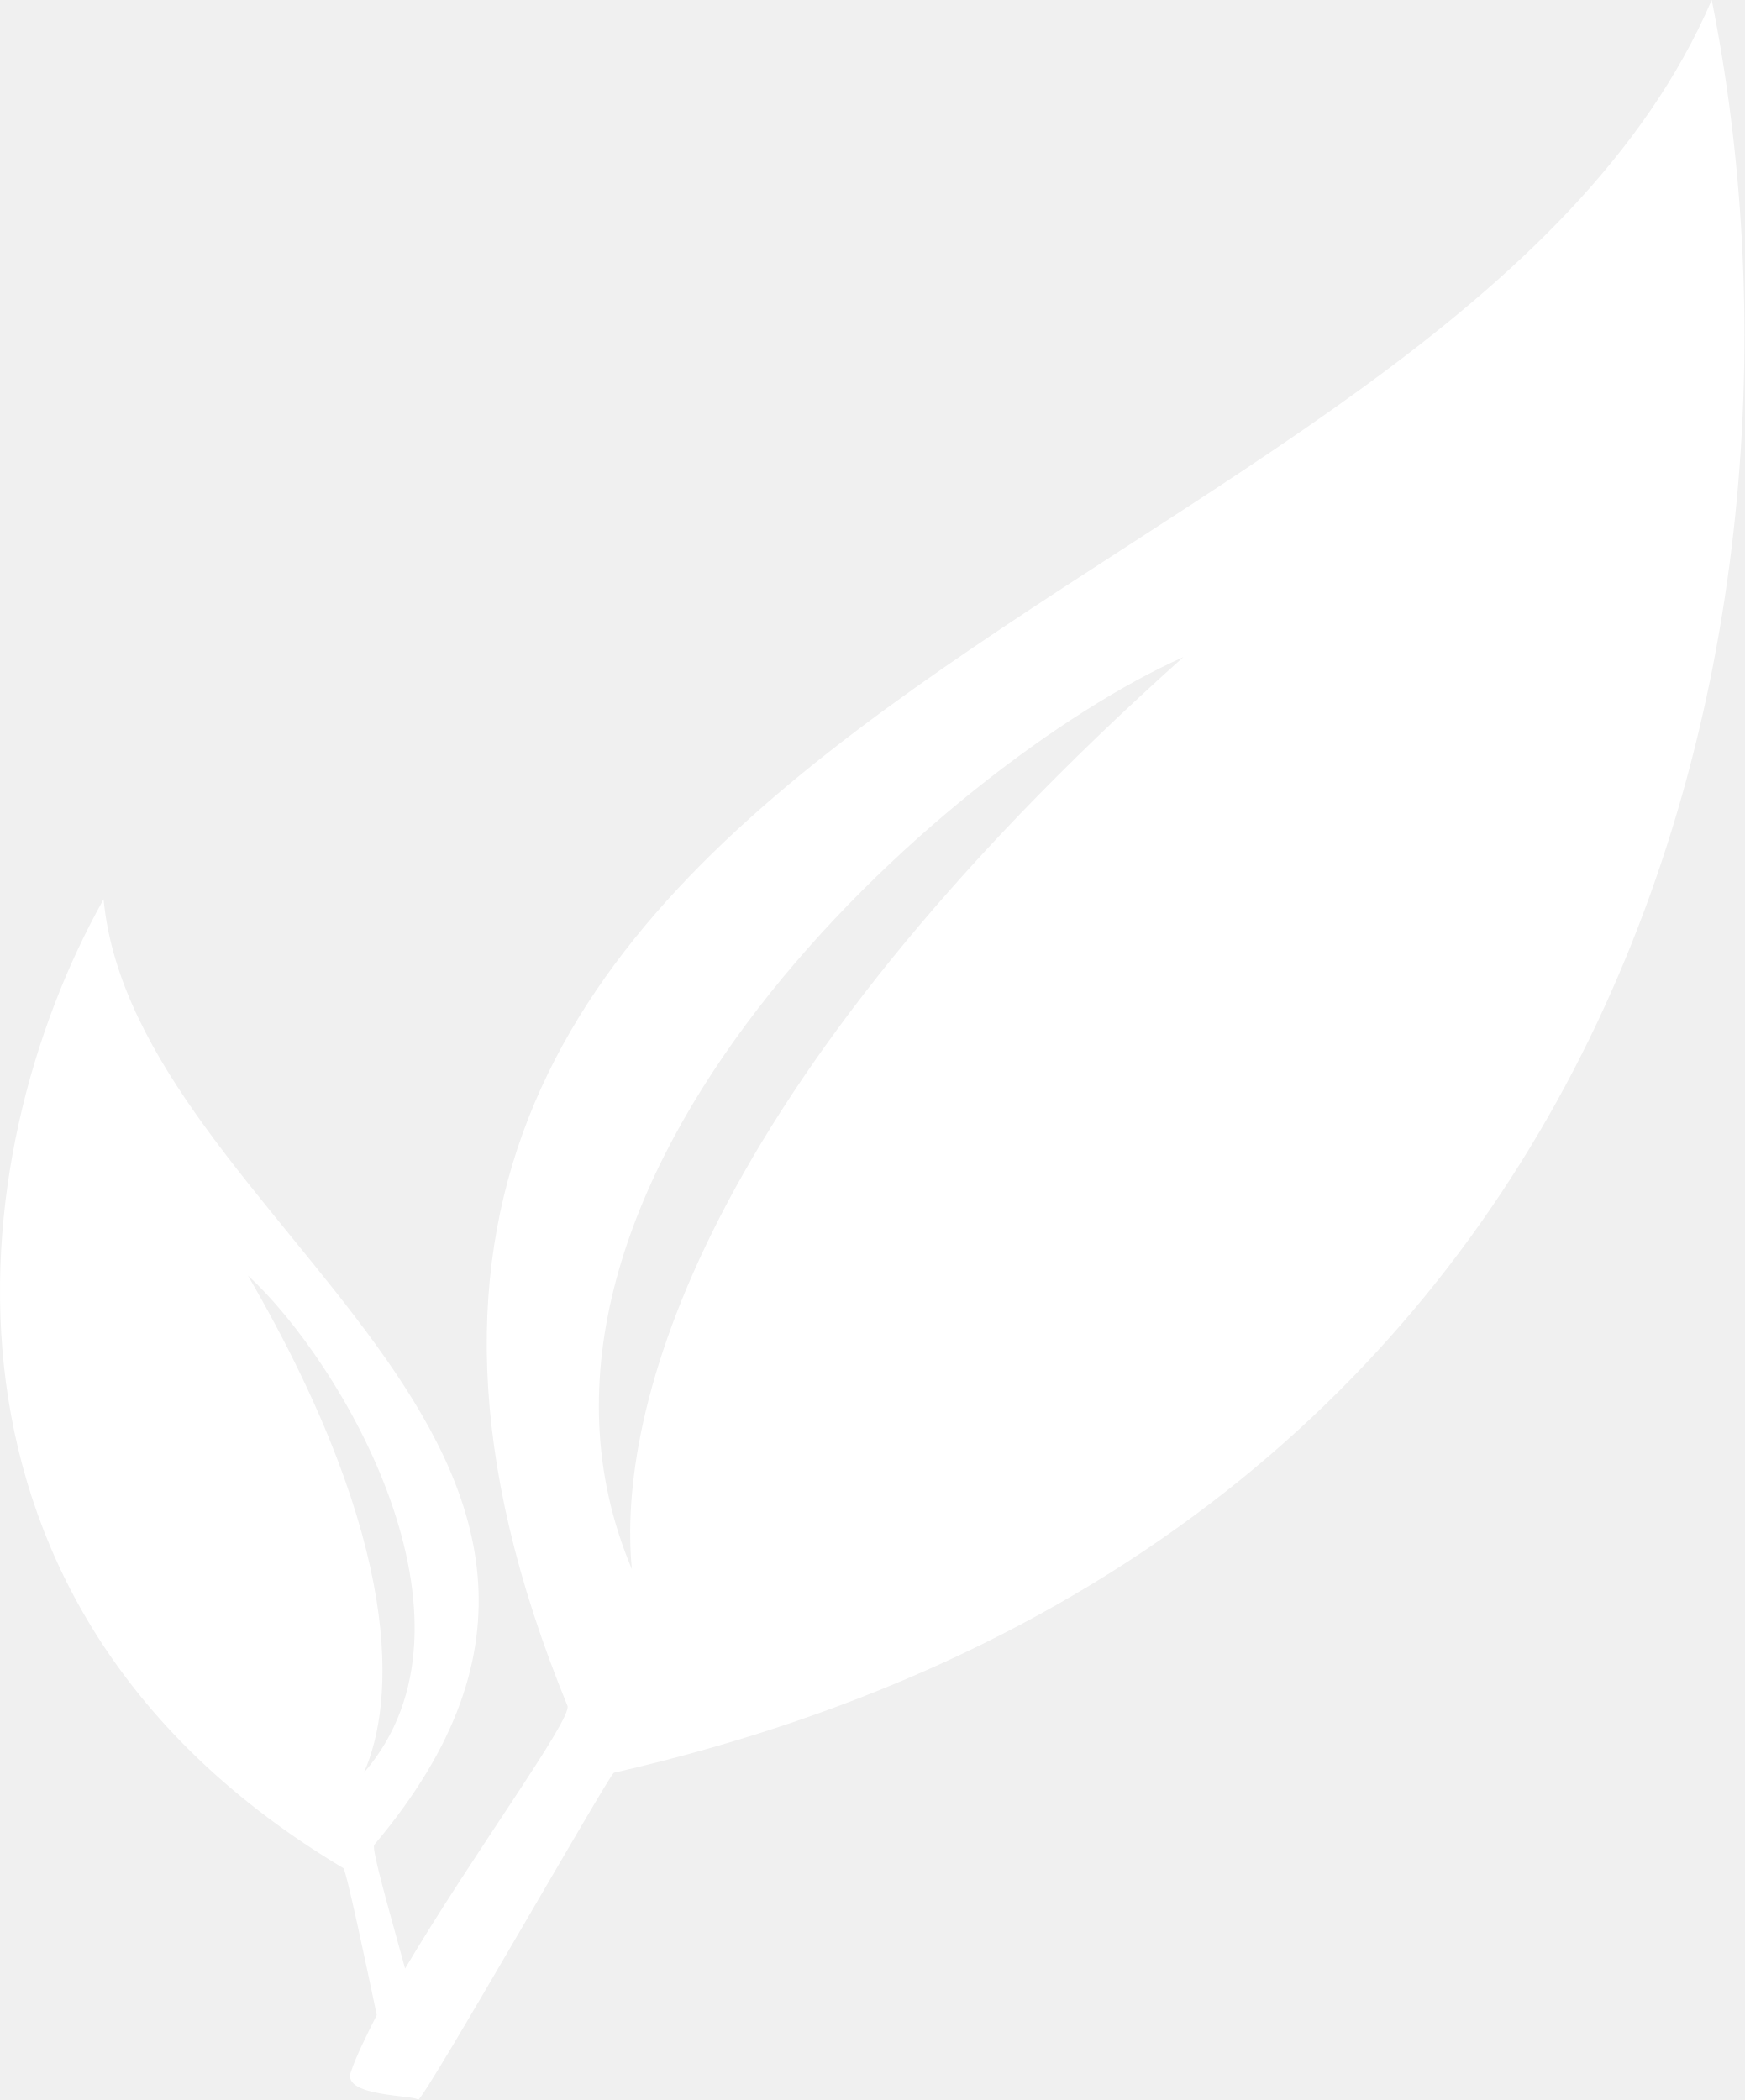
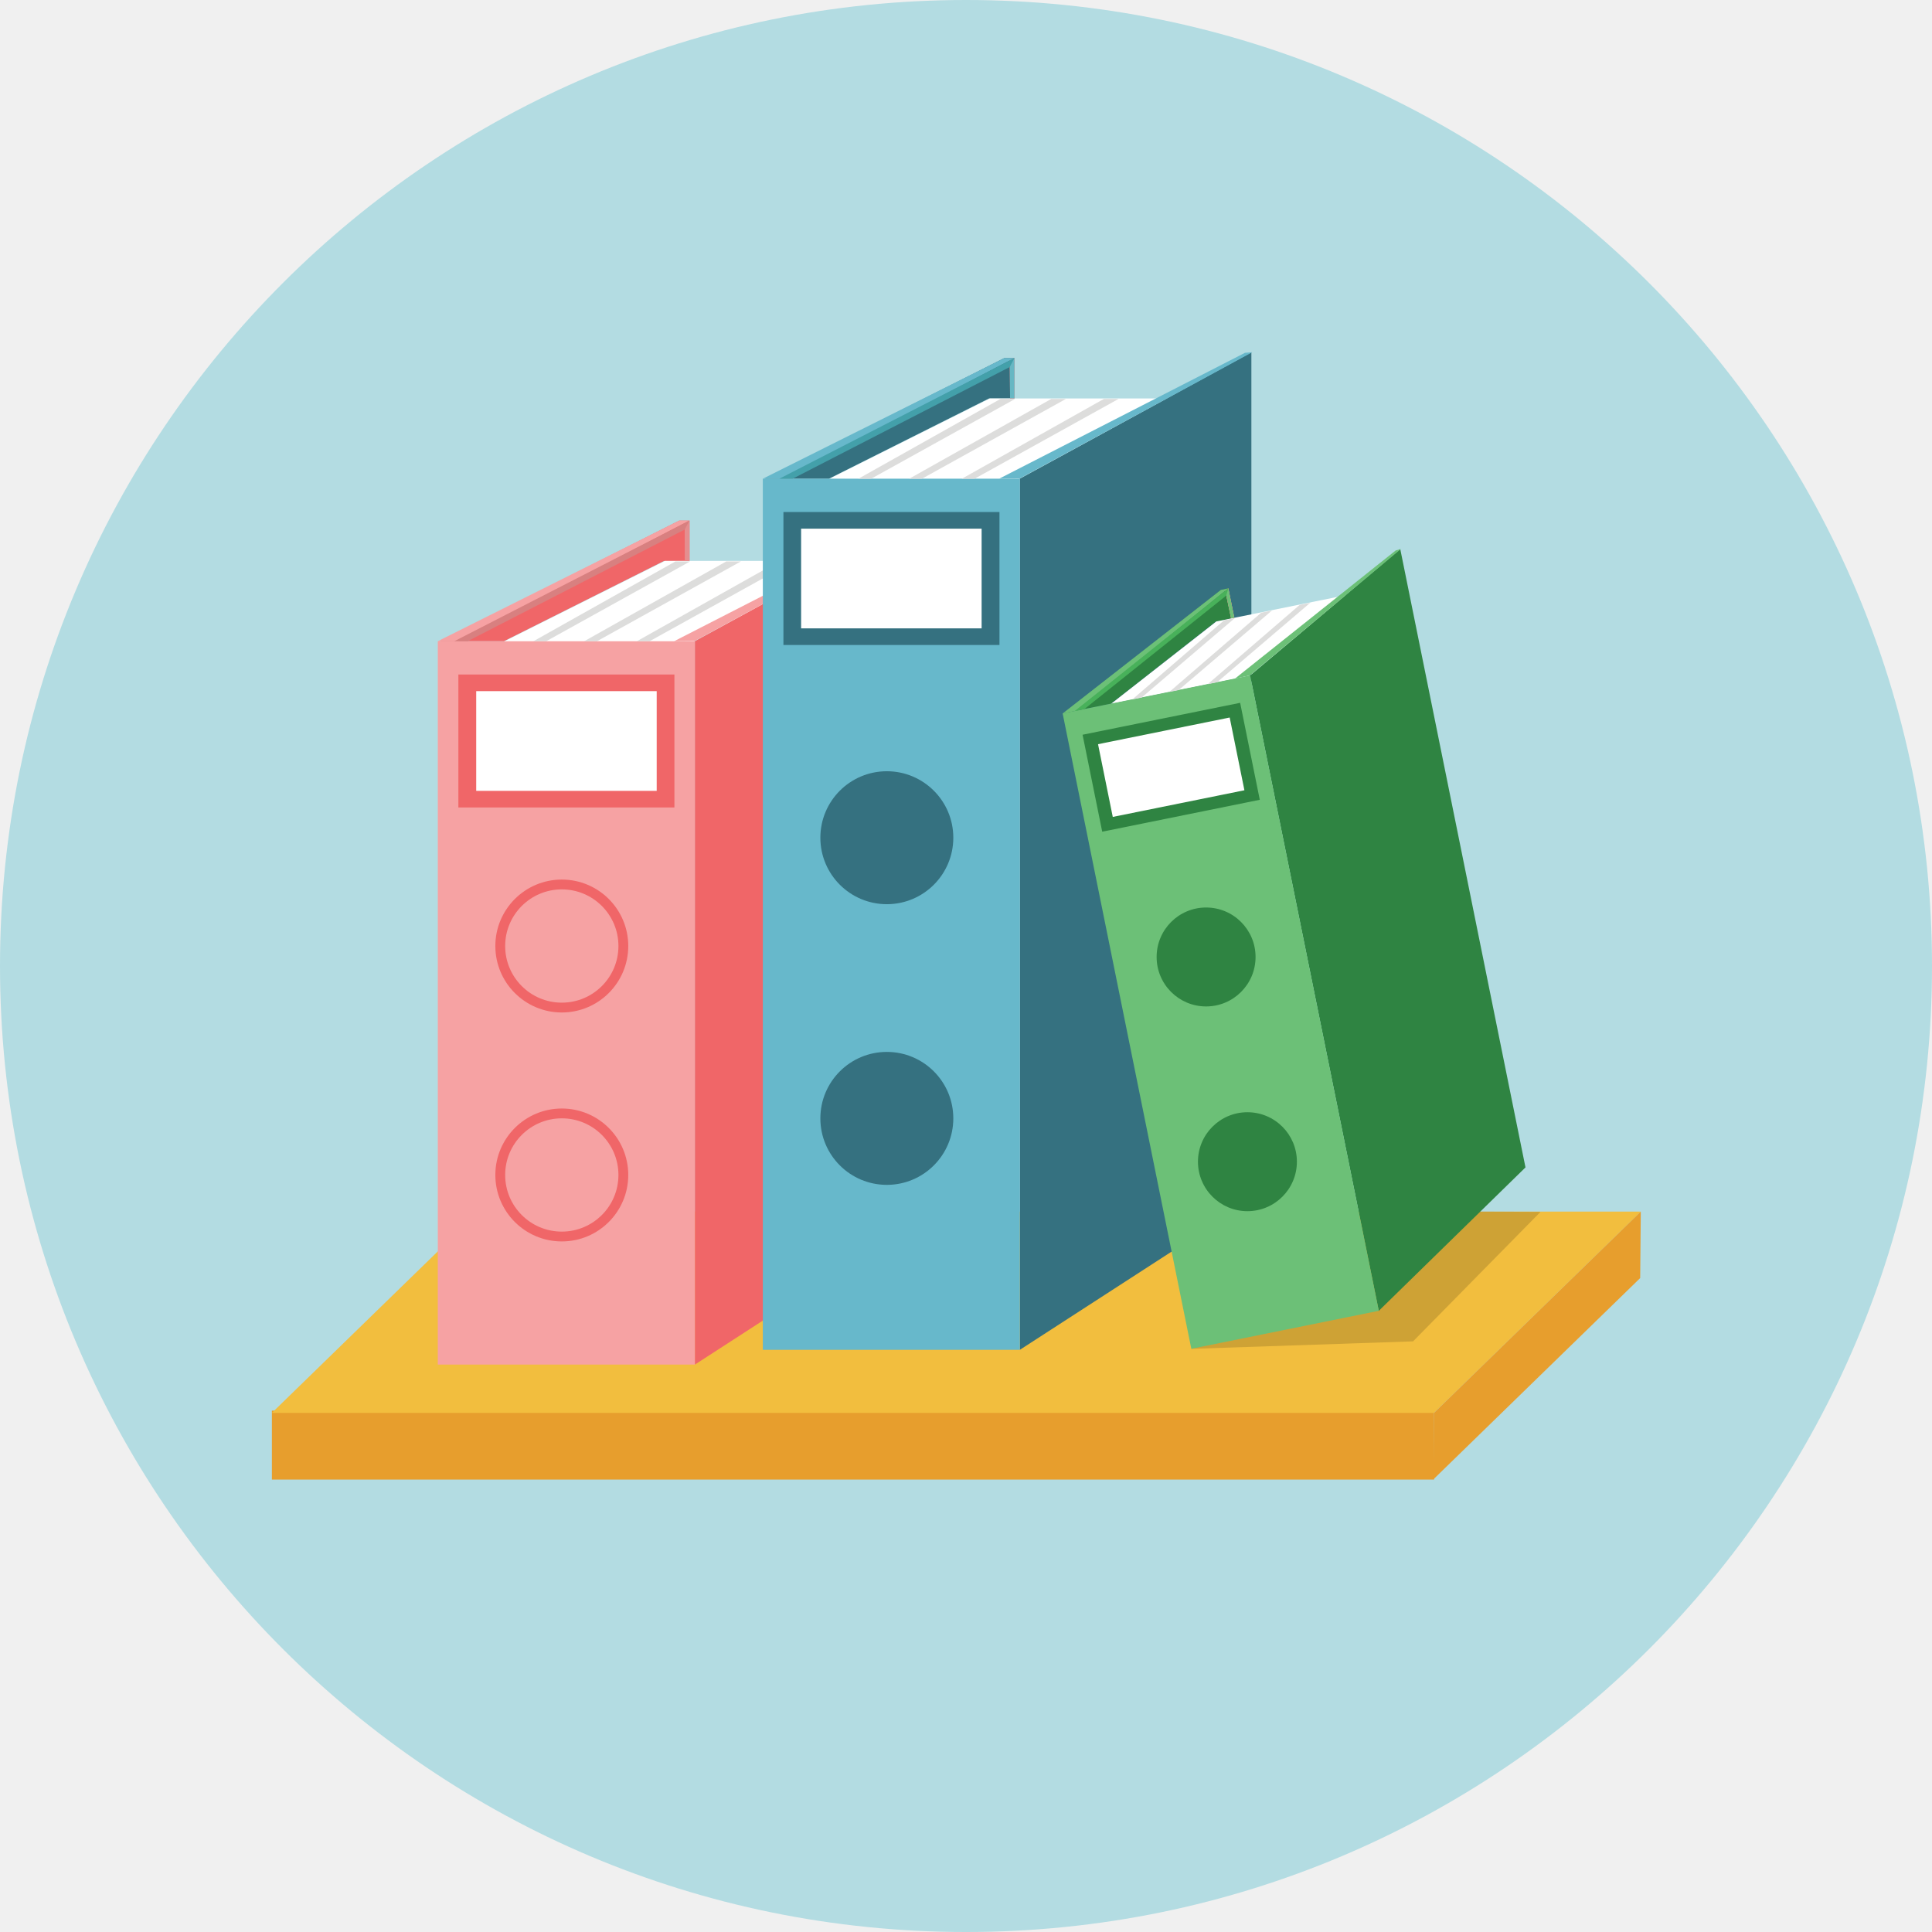
- <svg xmlns="http://www.w3.org/2000/svg" width="264.567" height="318.552" viewBox="0 0 70 84.284">
-   <path style="fill:#fff;stroke-width:1.1" d="M752.438 82.365C638.02 348.605 87.938 381.61 263.964 810.674c2.2 5.5-40.706 63.81-69.31 112.217-6.602-24.204-14.304-50.607-13.204-52.807C324.473 700.658 79.136 604.944 65.934 466.322 4.324 576.34-17.678 768.868 168.25 879.984c1.1 0 9.902 41.808 14.303 62.711-4.4 8.802-8.802 17.602-11.002 24.203-4.4 11.002 28.603 9.902 28.603 12.102 3.3-1.1 81.413-138.62 83.614-139.72 442.267-101.216 520.377-499.476 468.67-756.915ZM526.904 362.906c-206.831 184.828-242.036 322.35-235.435 389.46-69.31-163.926 134.22-344.353 235.435-389.46ZM127.543 626.947c39.606 36.306 105.616 147.422 49.508 212.332 13.202-29.704 17.602-96.814-49.508-212.332z" transform="matrix(.094 0 0 .094 -2.042 -7.742)" fill="#fff" />
+ <svg xmlns="http://www.w3.org/2000/svg" version="1.1" id="Layer_1" viewBox="0 0 473.931 473.931" xml:space="preserve">
+   <circle style="fill:#B3DCE2;" cx="236.966" cy="236.966" r="236.966" />
+   <rect x="66.697" y="346.038" style="fill:#E79E2D;" width="285.085" height="16.909" />
+   <polygon style="fill:#F2BE3E;" points="351.77,346.584 66.697,346.584 117.431,297.212 402.497,297.212 " />
+   <polygon style="fill:#E79E2D;" points="351.77,346.584 351.621,362.891 402.348,313.515 402.497,297.212 " />
+   <polygon style="fill:#F06668;" points="169.116,137.611 169.116,127.703 166.617,127.71 107.972,157.292 123.628,157.289   162.879,137.611 " />
+   <polygon style="fill:#FFFFFF;" points="207.118,137.596 163.096,137.596 123.628,157.363 170.149,157.363 " />
+   <polygon style="fill:#F06668;" points="227.245,126.273 170.452,157.289 170.456,334.742 227.248,297.99 " />
+   <g>
+     <rect x="107.396" y="157.304" style="fill:#F6A2A3;" width="63.06" height="177.434" />
+     <polygon style="fill:#F6A2A3;" points="227.439,126.273 225.692,126.4 165.378,157.289 170.426,157.24  " />
+     <polygon style="fill:#F6A2A3;" points="166.617,127.71 107.396,157.289 112.447,157.292 169.068,127.703  " />
+   </g>
+   <g>
+     <polygon style="fill:#E58E8F;" points="168.05,137.551 169.128,137.551 169.128,127.703 167.994,128.327  " />
+     <polygon style="fill:#E58E8F;" points="168.05,137.551 169.128,137.551 169.128,127.703 167.994,128.327  " />
+     <polygon style="fill:#E58E8F;" points="168.05,137.551 169.128,137.551 169.128,127.703 167.994,128.327  " />
+   </g>
+   <polygon style="fill:#D88080;" points="169.116,127.703 111.448,157.292 114.711,157.292 167.964,129.903 " />
+   <g>
+     <polygon style="fill:#DDDDDC;" points="133.966,157.307 130.834,157.307 165.711,137.715 169.292,137.719  " />
+     <polygon style="fill:#DDDDDC;" points="146.419,157.307 143.291,157.307 178.171,137.715 181.752,137.719  " />
+     <polygon style="fill:#DDDDDC;" points="159.332,157.307 156.204,157.307 191.077,137.715 194.658,137.719  " />
+   </g>
+   <rect x="112.44" y="165.461" style="fill:#F06668;" width="52.998" height="32.617" />
+   <rect x="116.818" y="169.539" style="fill:#FFFFFF;" width="44.273" height="24.464" />
+   <circle style="fill:#F06668;" cx="137.813" cy="232.064" r="16.303" />
+   <circle style="fill:#F6A2A3;" cx="137.813" cy="232.064" r="13.893" />
+   <circle style="fill:#F06668;" cx="137.813" cy="288.228" r="16.303" />
+   <circle style="fill:#F6A2A3;" cx="137.813" cy="288.228" r="13.893" />
+   <polygon style="fill:#357180;" points="248.838,97.746 248.842,87.842 246.343,87.845 187.694,117.435 203.353,117.428   242.605,97.746 " />
+   <polygon style="fill:#FFFFFF;" points="286.843,97.739 242.818,97.739 203.353,117.503 249.867,117.506 " />
+   <polygon style="fill:#357180;" points="306.97,86.412 250.17,117.428 250.174,331.12 306.97,294.361 " />
+   <g>
+     <rect x="187.125" y="117.428" style="fill:#67B8CB;" width="63.056" height="213.692" />
+     <polygon style="fill:#67B8CB;" points="307.161,86.412 305.414,86.539 245.1,117.428 250.152,117.379  " />
+     <polygon style="fill:#67B8CB;" points="246.343,87.845 187.122,117.428 192.169,117.435 248.79,87.842  " />
+   </g>
+   <g>
+     <polygon style="fill:#E58E8F;" points="247.776,97.69 248.85,97.69 248.85,87.842 247.716,88.463  " />
+     <polygon style="fill:#E58E8F;" points="247.776,97.69 248.85,97.69 248.85,87.842 247.716,88.463  " />
+   </g>
+   <polygon style="fill:#67B7C3;" points="247.776,97.69 248.85,97.69 248.85,87.842 247.716,88.463 " />
+   <polygon style="fill:#43A0AA;" points="248.842,87.842 191.17,117.435 194.433,117.435 247.682,90.038 " />
+   <g>
+     <polygon style="fill:#DDDDDC;" points="213.684,117.446 210.556,117.446 245.437,97.851 249.018,97.858  " />
+     <polygon style="fill:#DDDDDC;" points="226.141,117.446 223.016,117.446 257.897,97.851 261.478,97.858  " />
+     <polygon style="fill:#DDDDDC;" points="239.054,117.446 235.929,117.446 270.802,97.851 274.383,97.858  " />
+   </g>
+   <rect x="192.177" y="125.603" style="fill:#357180;" width="52.998" height="32.613" />
+   <rect x="196.517" y="129.686" style="fill:#FFFFFF;" width="44.28" height="24.456" />
+   <g>
+     <circle style="fill:#357180;" cx="217.546" cy="205.497" r="16.307" />
+     <circle style="fill:#357180;" cx="217.546" cy="274.346" r="16.307" />
+   </g>
+   <polygon style="opacity:0.15;enable-background:new    ;" points="377.888,297.283 346.633,329.043 292.224,330.88 324.01,297.006   " />
+   <polygon style="fill:#2F8442;" points="302.776,151.556 301.313,144.335 299.487,144.709 261.085,174.939 272.509,172.63   298.226,152.48 " />
+   <polygon style="fill:#FFFFFF;" points="330.487,145.936 298.379,152.439 272.516,172.678 306.443,165.812 " />
+   <polygon style="fill:#2F8442;" points="343.494,134.703 306.656,165.711 338.218,321.563 374.21,286.372 " />
+   <g>
+     <rect x="219.942" y="224.815" transform="matrix(0.1985 0.9801 -0.9801 0.1985 483.3493 -94.4956)" style="fill:#6CC077;" width="159.017" height="46.929" />
+     <polygon style="fill:#6CC077;" points="343.632,134.677 342.382,135.025 302.952,166.463 306.626,165.678  " />
+     <polygon style="fill:#6CC077;" points="299.487,144.709 260.662,175.025 264.348,174.28 301.272,144.338  " />
+   </g>
+   <g>
+     <polygon style="fill:#E58E8F;" points="301.99,151.672 302.776,151.511 301.316,144.331 300.583,144.948  " />
+     <polygon style="fill:#E58E8F;" points="301.99,151.672 302.776,151.511 301.316,144.331 300.583,144.948  " />
+   </g>
+   <polygon style="fill:#6CC077;" points="301.99,151.672 302.776,151.511 301.316,144.331 300.583,144.948 " />
+   <polygon style="fill:#48B15A;" points="301.313,144.335 263.622,174.433 266.005,173.947 300.796,146.108 " />
+   <g>
+     <polygon style="fill:#DDDDDC;" points="280.045,171.114 277.762,171.578 300.31,152.136 302.918,151.609  " />
+     <polygon style="fill:#DDDDDC;" points="289.126,169.277 286.847,169.737 309.391,150.295 312.007,149.771  " />
+     <polygon style="fill:#DDDDDC;" points="298.544,167.369 296.265,167.829 318.809,148.394 321.417,147.859  " />
+   </g>
+   <rect x="267.578" y="176.078" transform="matrix(-0.9801 0.1985 -0.1985 -0.9801 606.2376 315.6509)" style="fill:#2F8442;" width="39.438" height="24.269" />
+   <rect x="270.834" y="179.103" transform="matrix(-0.9801 0.1985 -0.1985 -0.9801 606.2585 315.633)" style="fill:#FFFFFF;" width="32.95" height="18.204" />
+   <g>
+     <circle style="fill:#2F8442;" cx="295.861" cy="234.751" r="12.135" />
+     <circle style="fill:#2F8442;" cx="306.001" cy="284.972" r="12.135" />
+   </g>
</svg>
